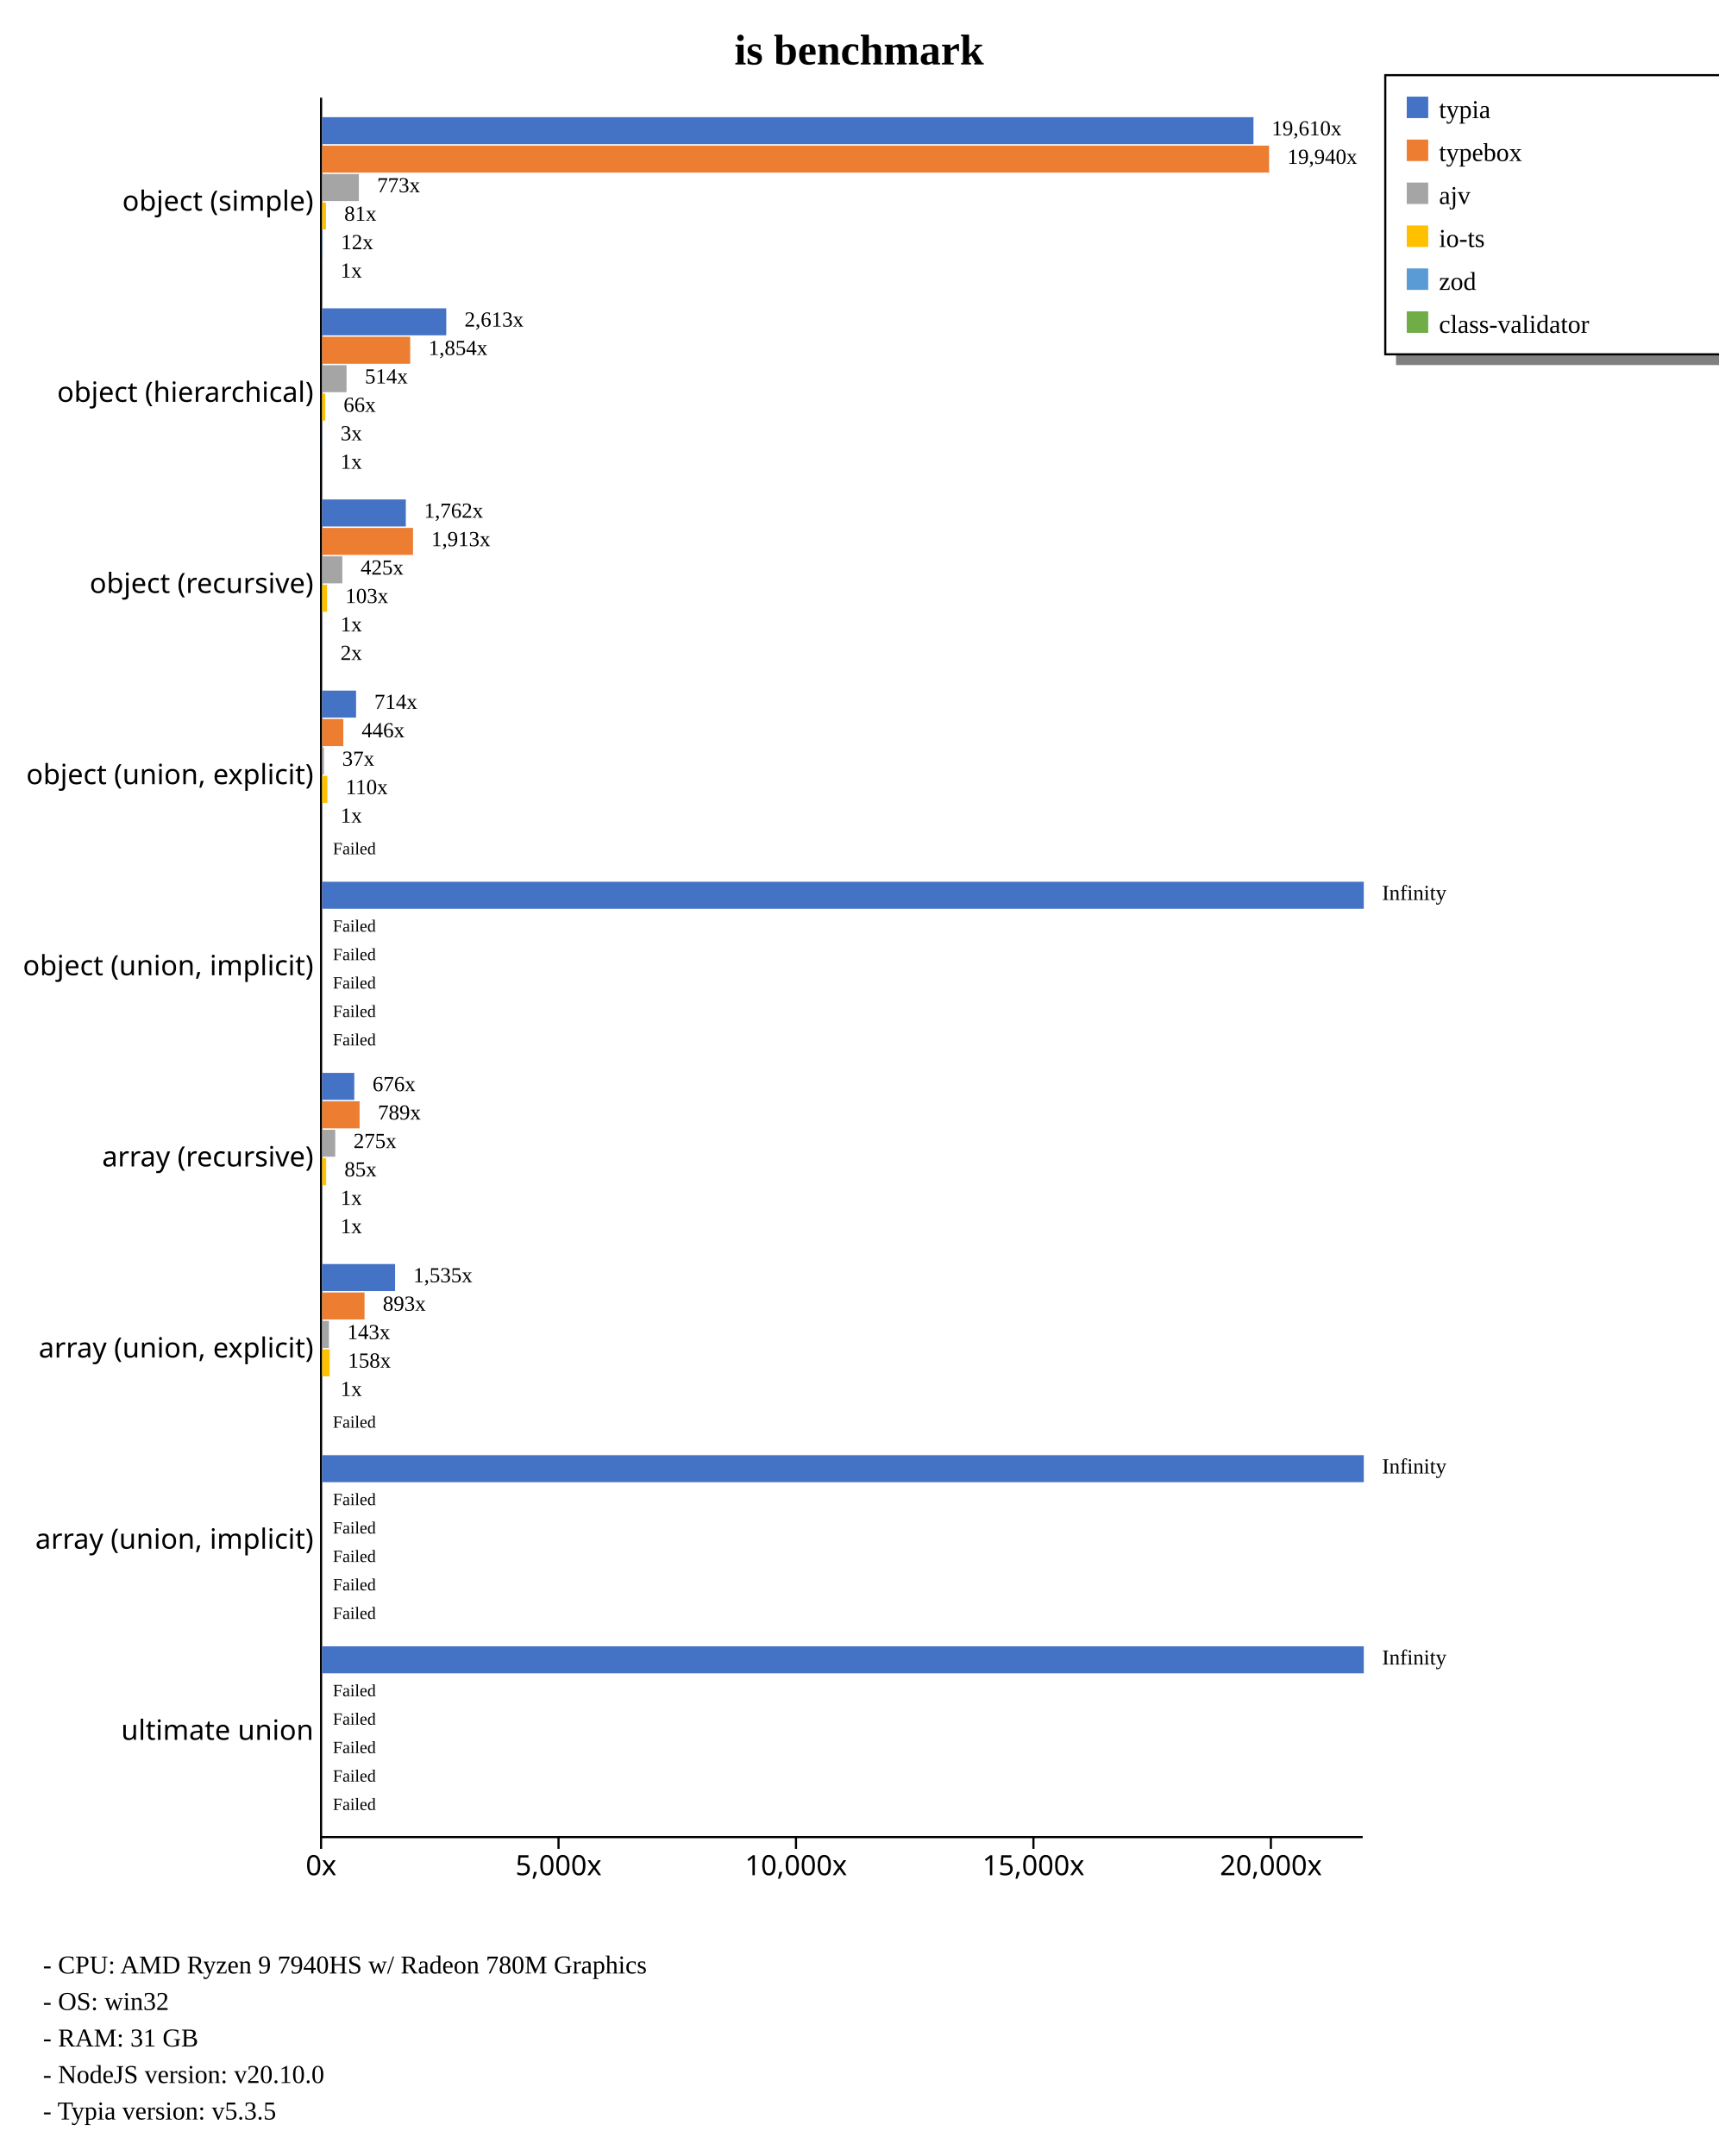
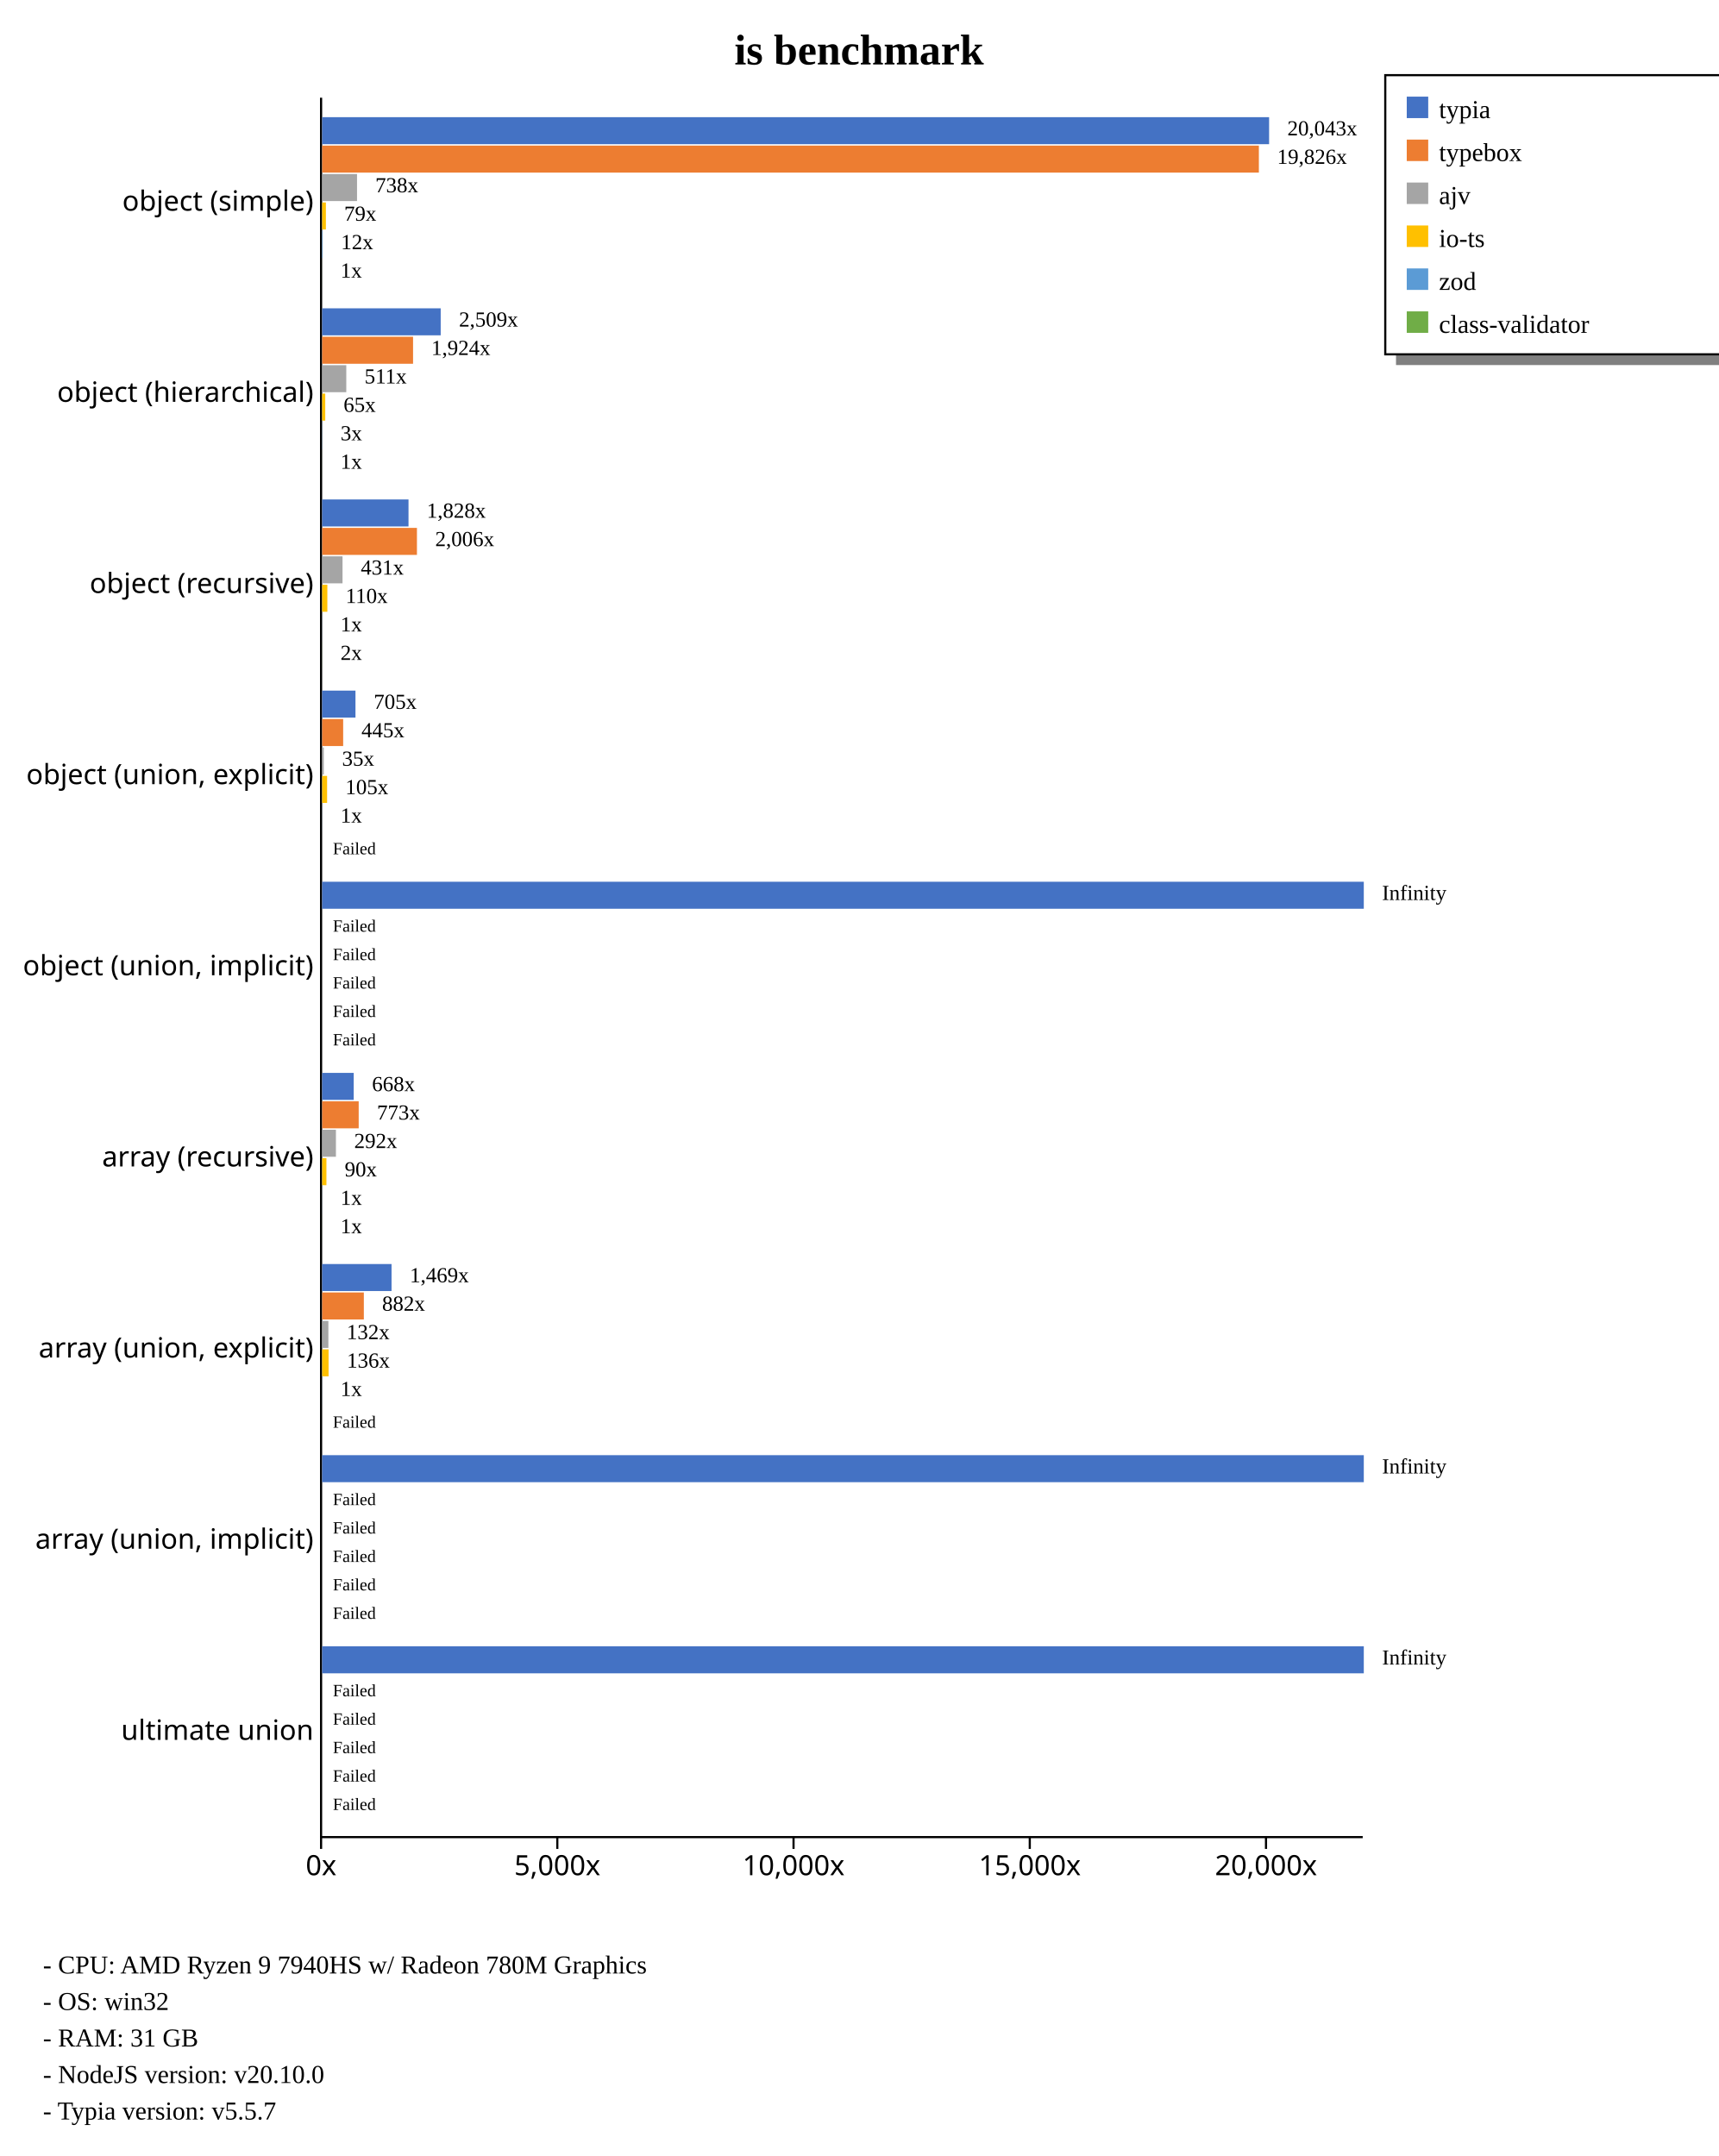
<svg xmlns="http://www.w3.org/2000/svg" width="800" height="1004" style="background-color: white;">
  <g class="y axis" transform="translate(149,45)" fill="none" font-size="10" font-family="sans-serif" text-anchor="end" style="font-size: 13px;">
    <path class="domain" stroke="currentColor" d="M0.5,0.5V810.5" />
    <g class="tick" opacity="1" transform="translate(0,48.95604)" style="font-size: 13px;">
      <line stroke="currentColor" x2="0" />
      <text fill="currentColor" x="-3" dy="0.32em">object (simple)    </text>
    </g>
    <g class="tick" opacity="1" transform="translate(0,137.967)" style="font-size: 13px;">
      <line stroke="currentColor" x2="0" />
      <text fill="currentColor" x="-3" dy="0.32em">object (hierarchical)    </text>
    </g>
    <g class="tick" opacity="1" transform="translate(0,226.978)" style="font-size: 13px;">
      <line stroke="currentColor" x2="0" />
      <text fill="currentColor" x="-3" dy="0.32em">object (recursive)    </text>
    </g>
    <g class="tick" opacity="1" transform="translate(0,315.989)" style="font-size: 13px;">
      <line stroke="currentColor" x2="0" />
      <text fill="currentColor" x="-3" dy="0.32em">object (union, explicit)    </text>
    </g>
    <g class="tick" opacity="1" transform="translate(0,405)" style="font-size: 13px;">
      <line stroke="currentColor" x2="0" />
      <text fill="currentColor" x="-3" dy="0.32em">object (union, implicit)    </text>
    </g>
    <g class="tick" opacity="1" transform="translate(0,494.011)" style="font-size: 13px;">
      <line stroke="currentColor" x2="0" />
      <text fill="currentColor" x="-3" dy="0.32em">array (recursive)    </text>
    </g>
    <g class="tick" opacity="1" transform="translate(0,583.022)" style="font-size: 13px;">
      <line stroke="currentColor" x2="0" />
      <text fill="currentColor" x="-3" dy="0.32em">array (union, explicit)    </text>
    </g>
    <g class="tick" opacity="1" transform="translate(0,672.033)" style="font-size: 13px;">
      <line stroke="currentColor" x2="0" />
      <text fill="currentColor" x="-3" dy="0.32em">array (union, implicit)    </text>
    </g>
    <g class="tick" opacity="1" transform="translate(0,761.044)" style="font-size: 13px;">
      <line stroke="currentColor" x2="0" />
      <text fill="currentColor" x="-3" dy="0.32em">ultimate union    </text>
    </g>
  </g>
  <g class="x axis" transform="translate(149,855)" fill="none" font-size="10" font-family="sans-serif" text-anchor="middle" style="font-size: 13px;">
    <path class="domain" stroke="currentColor" d="M0.5,0.5H485.5" />
    <g class="tick" opacity="1" transform="translate(0.5,0)" style="font-size: 13px;">
      <line stroke="currentColor" y2="6" />
      <text fill="currentColor" y="9" dy="0.71em">0x</text>
    </g>
-     <g class="tick" opacity="1" transform="translate(111.0604,0)" style="font-size: 13px;">
+     <g class="tick" opacity="1" transform="translate(110.4917,0)" style="font-size: 13px;">
      <line stroke="currentColor" y2="6" />
      <text fill="currentColor" y="9" dy="0.71em">5,000x</text>
    </g>
-     <g class="tick" opacity="1" transform="translate(221.6208,0)" style="font-size: 13px;">
+     <g class="tick" opacity="1" transform="translate(220.4835,0)" style="font-size: 13px;">
      <line stroke="currentColor" y2="6" />
      <text fill="currentColor" y="9" dy="0.71em">10,000x</text>
    </g>
-     <g class="tick" opacity="1" transform="translate(332.1811,0)" style="font-size: 13px;">
+     <g class="tick" opacity="1" transform="translate(330.4752,0)" style="font-size: 13px;">
      <line stroke="currentColor" y2="6" />
      <text fill="currentColor" y="9" dy="0.71em">15,000x</text>
    </g>
-     <g class="tick" opacity="1" transform="translate(442.7415,0)" style="font-size: 13px;">
+     <g class="tick" opacity="1" transform="translate(440.467,0)" style="font-size: 13px;">
      <line stroke="currentColor" y2="6" />
      <text fill="currentColor" y="9" dy="0.71em">20,000x</text>
    </g>
  </g>
  <text transform="translate(400, 30)" style="text-anchor: middle; font-size: 20px; font-weight: bold;">is benchmark</text>
  <rect x="650" y="165" width="230" height="5" fill="gray" />
  <rect x="645" y="35" width="230" height="130" fill="none" stroke="black" />
  <rect x="655" y="45" width="10" height="10" style="fill: #4472c4;" />
  <text x="670" y="55" style="font-size: 12px;">typia</text>
  <rect x="655" y="65" width="10" height="10" style="fill: #ed7d31;" />
  <text x="670" y="75" style="font-size: 12px;">typebox</text>
  <rect x="655" y="85" width="10" height="10" style="fill: #a5a5a5;" />
  <text x="670" y="95" style="font-size: 12px;">ajv</text>
  <rect x="655" y="105" width="10" height="10" style="fill: #ffc000;" />
  <text x="670" y="115" style="font-size: 12px;">io-ts</text>
  <rect x="655" y="125" width="10" height="10" style="fill: #5b9bd5;" />
  <text x="670" y="135" style="font-size: 12px;">zod</text>
  <rect x="655" y="145" width="10" height="10" style="fill: #70ad47;" />
  <text x="670" y="155" style="font-size: 12px;">class-validator</text>
  <text x="20" y="919" style="font-size: 12px;">  - CPU: AMD Ryzen 9 7940HS w/ Radeon 780M Graphics</text>
  <text x="20" y="936" style="font-size: 12px;">  - OS: win32</text>
  <text x="20" y="953" style="font-size: 12px;">  - RAM: 31 GB</text>
  <text x="20" y="970" style="font-size: 12px;">  - NodeJS version: v20.10.0</text>
-   <text x="20" y="987" style="font-size: 12px;">  - Typia version: v5.3.5</text>
+   <text x="20" y="987" style="font-size: 12px;">  - Typia version: v5.5.7</text>
  <g style="font-size: 13px;">
    <g style="font-size: 13px;">
-       <rect x="150" y="54.563" width="433.629" height="12.579" fill="#4472c4" />
-       <rect x="150" y="67.804" width="440.909" height="12.579" fill="#ed7d31" />
-       <rect x="150" y="81.046" width="17.092" height="12.579" fill="#a5a5a5" />
-       <rect x="150" y="94.287" width="1.798" height="12.579" fill="#ffc000" />
-       <rect x="150" y="107.528" width="0.267" height="12.579" fill="#5b9bd5" />
+       <rect x="150" y="54.563" width="440.909" height="12.579" fill="#4472c4" />
+       <rect x="150" y="67.804" width="436.147" height="12.579" fill="#ed7d31" />
+       <rect x="150" y="81.046" width="16.241" height="12.579" fill="#a5a5a5" />
+       <rect x="150" y="94.287" width="1.742" height="12.579" fill="#ffc000" />
+       <rect x="150" y="107.528" width="0.257" height="12.579" fill="#5b9bd5" />
      <rect x="150" y="120.77" width="0.022" height="12.579" fill="#70ad47" />
-       <text class="label" x="592.129" y="63.063" font-size="10px">19,610x</text>
-       <text class="label" x="599.409" y="76.304" font-size="10px">19,940x</text>
-       <text class="label" x="175.592" y="89.546" font-size="10px">773x</text>
-       <text class="label" x="160.298" y="102.787" font-size="10px">81x</text>
-       <text class="label" x="158.767" y="116.028" font-size="10px">12x</text>
+       <text class="label" x="599.409" y="63.063" font-size="10px">20,043x</text>
+       <text class="label" x="594.647" y="76.304" font-size="10px">19,826x</text>
+       <text class="label" x="174.741" y="89.546" font-size="10px">738x</text>
+       <text class="label" x="160.242" y="102.787" font-size="10px">79x</text>
+       <text class="label" x="158.757" y="116.028" font-size="10px">12x</text>
      <text class="label" x="158.522" y="129.27" font-size="10px">1x</text>
-       <text class="label" x="588.629" y="64.563" font-size="8px" />
-       <text class="label" x="595.909" y="77.804" font-size="8px" />
-       <text class="label" x="172.092" y="91.046" font-size="8px" />
-       <text class="label" x="156.798" y="104.287" font-size="8px" />
-       <text class="label" x="155.267" y="117.528" font-size="8px" />
+       <text class="label" x="595.909" y="64.563" font-size="8px" />
+       <text class="label" x="591.147" y="77.804" font-size="8px" />
+       <text class="label" x="171.241" y="91.046" font-size="8px" />
+       <text class="label" x="156.742" y="104.287" font-size="8px" />
+       <text class="label" x="155.257" y="117.528" font-size="8px" />
      <text class="label" x="155.022" y="130.77" font-size="8px" />
    </g>
    <g style="font-size: 13px;">
-       <rect x="150" y="143.574" width="57.783" height="12.579" fill="#4472c4" />
-       <rect x="150" y="156.815" width="40.987" height="12.579" fill="#ed7d31" />
-       <rect x="150" y="170.057" width="11.368" height="12.579" fill="#a5a5a5" />
-       <rect x="150" y="183.298" width="1.455" height="12.579" fill="#ffc000" />
-       <rect x="150" y="196.539" width="0.072" height="12.579" fill="#5b9bd5" />
+       <rect x="150" y="143.574" width="55.195" height="12.579" fill="#4472c4" />
+       <rect x="150" y="156.815" width="42.326" height="12.579" fill="#ed7d31" />
+       <rect x="150" y="170.057" width="11.234" height="12.579" fill="#a5a5a5" />
+       <rect x="150" y="183.298" width="1.438" height="12.579" fill="#ffc000" />
+       <rect x="150" y="196.539" width="0.073" height="12.579" fill="#5b9bd5" />
      <rect x="150" y="209.781" width="0.022" height="12.579" fill="#70ad47" />
-       <text class="label" x="216.283" y="152.074" font-size="10px">2,613x</text>
-       <text class="label" x="199.487" y="165.315" font-size="10px">1,854x</text>
-       <text class="label" x="169.868" y="178.557" font-size="10px">514x</text>
-       <text class="label" x="159.955" y="191.798" font-size="10px">66x</text>
-       <text class="label" x="158.572" y="205.039" font-size="10px">3x</text>
+       <text class="label" x="213.695" y="152.074" font-size="10px">2,509x</text>
+       <text class="label" x="200.826" y="165.315" font-size="10px">1,924x</text>
+       <text class="label" x="169.734" y="178.557" font-size="10px">511x</text>
+       <text class="label" x="159.938" y="191.798" font-size="10px">65x</text>
+       <text class="label" x="158.573" y="205.039" font-size="10px">3x</text>
      <text class="label" x="158.522" y="218.281" font-size="10px">1x</text>
-       <text class="label" x="212.783" y="153.574" font-size="8px" />
-       <text class="label" x="195.987" y="166.815" font-size="8px" />
-       <text class="label" x="166.368" y="180.057" font-size="8px" />
-       <text class="label" x="156.455" y="193.298" font-size="8px" />
-       <text class="label" x="155.072" y="206.539" font-size="8px" />
+       <text class="label" x="210.195" y="153.574" font-size="8px" />
+       <text class="label" x="197.326" y="166.815" font-size="8px" />
+       <text class="label" x="166.234" y="180.057" font-size="8px" />
+       <text class="label" x="156.438" y="193.298" font-size="8px" />
+       <text class="label" x="155.073" y="206.539" font-size="8px" />
      <text class="label" x="155.022" y="219.781" font-size="8px" />
    </g>
    <g style="font-size: 13px;">
-       <rect x="150" y="232.585" width="38.956" height="12.579" fill="#4472c4" />
-       <rect x="150" y="245.826" width="42.307" height="12.579" fill="#ed7d31" />
-       <rect x="150" y="259.068" width="9.396" height="12.579" fill="#a5a5a5" />
-       <rect x="150" y="272.309" width="2.286" height="12.579" fill="#ffc000" />
+       <rect x="150" y="232.585" width="40.208" height="12.579" fill="#4472c4" />
+       <rect x="150" y="245.826" width="44.133" height="12.579" fill="#ed7d31" />
+       <rect x="150" y="259.068" width="9.483" height="12.579" fill="#a5a5a5" />
+       <rect x="150" y="272.309" width="2.418" height="12.579" fill="#ffc000" />
      <rect x="150" y="285.55" width="0.022" height="12.579" fill="#5b9bd5" />
      <rect x="150" y="298.792" width="0.036" height="12.579" fill="#70ad47" />
-       <text class="label" x="197.456" y="241.085" font-size="10px">1,762x</text>
-       <text class="label" x="200.807" y="254.326" font-size="10px">1,913x</text>
-       <text class="label" x="167.896" y="267.568" font-size="10px">425x</text>
-       <text class="label" x="160.786" y="280.809" font-size="10px">103x</text>
+       <text class="label" x="198.708" y="241.085" font-size="10px">1,828x</text>
+       <text class="label" x="202.633" y="254.326" font-size="10px">2,006x</text>
+       <text class="label" x="167.983" y="267.568" font-size="10px">431x</text>
+       <text class="label" x="160.918" y="280.809" font-size="10px">110x</text>
      <text class="label" x="158.522" y="294.05" font-size="10px">1x</text>
      <text class="label" x="158.536" y="307.292" font-size="10px">2x</text>
-       <text class="label" x="193.956" y="242.585" font-size="8px" />
-       <text class="label" x="197.307" y="255.826" font-size="8px" />
-       <text class="label" x="164.396" y="269.068" font-size="8px" />
-       <text class="label" x="157.286" y="282.309" font-size="8px" />
+       <text class="label" x="195.208" y="242.585" font-size="8px" />
+       <text class="label" x="199.133" y="255.826" font-size="8px" />
+       <text class="label" x="164.483" y="269.068" font-size="8px" />
+       <text class="label" x="157.418" y="282.309" font-size="8px" />
      <text class="label" x="155.022" y="295.55" font-size="8px" />
      <text class="label" x="155.036" y="308.792" font-size="8px" />
    </g>
    <g style="font-size: 13px;">
-       <rect x="150" y="321.596" width="15.79" height="12.579" fill="#4472c4" />
-       <rect x="150" y="334.837" width="9.855" height="12.579" fill="#ed7d31" />
-       <rect x="150" y="348.079" width="0.825" height="12.579" fill="#a5a5a5" />
-       <rect x="150" y="361.32" width="2.427" height="12.579" fill="#ffc000" />
+       <rect x="150" y="321.596" width="15.513" height="12.579" fill="#4472c4" />
+       <rect x="150" y="334.837" width="9.781" height="12.579" fill="#ed7d31" />
+       <rect x="150" y="348.079" width="0.761" height="12.579" fill="#a5a5a5" />
+       <rect x="150" y="361.32" width="2.299" height="12.579" fill="#ffc000" />
      <rect x="150" y="374.561" width="0.022" height="12.579" fill="#5b9bd5" />
      <rect x="150" y="387.803" width="0" height="12.579" fill="#70ad47" />
-       <text class="label" x="174.29" y="330.096" font-size="10px">714x</text>
-       <text class="label" x="168.355" y="343.337" font-size="10px">446x</text>
-       <text class="label" x="159.325" y="356.579" font-size="10px">37x</text>
-       <text class="label" x="160.927" y="369.82" font-size="10px">110x</text>
+       <text class="label" x="174.013" y="330.096" font-size="10px">705x</text>
+       <text class="label" x="168.281" y="343.337" font-size="10px">445x</text>
+       <text class="label" x="159.261" y="356.579" font-size="10px">35x</text>
+       <text class="label" x="160.799" y="369.82" font-size="10px">105x</text>
      <text class="label" x="158.522" y="383.061" font-size="10px">1x</text>
      <text class="label" x="158.5" y="396.303" font-size="10px" />
-       <text class="label" x="170.79" y="331.596" font-size="8px" />
-       <text class="label" x="164.855" y="344.837" font-size="8px" />
-       <text class="label" x="155.825" y="358.079" font-size="8px" />
-       <text class="label" x="157.427" y="371.32" font-size="8px" />
+       <text class="label" x="170.513" y="331.596" font-size="8px" />
+       <text class="label" x="164.781" y="344.837" font-size="8px" />
+       <text class="label" x="155.761" y="358.079" font-size="8px" />
+       <text class="label" x="157.299" y="371.32" font-size="8px" />
      <text class="label" x="155.022" y="384.561" font-size="8px" />
      <text class="label" x="155" y="397.803" font-size="8px">Failed</text>
    </g>
    <g style="font-size: 13px;">
      <rect x="150" y="410.607" width="485" height="12.579" fill="#4472c4" />
      <rect x="150" y="423.848" width="0" height="12.579" fill="#ed7d31" />
      <rect x="150" y="437.09" width="0" height="12.579" fill="#a5a5a5" />
      <rect x="150" y="450.331" width="0" height="12.579" fill="#ffc000" />
      <rect x="150" y="463.572" width="0" height="12.579" fill="#5b9bd5" />
      <rect x="150" y="476.814" width="0" height="12.579" fill="#70ad47" />
      <text class="label" x="643.5" y="419.107" font-size="10px">Infinity</text>
      <text class="label" x="158.5" y="432.348" font-size="10px" />
      <text class="label" x="158.5" y="445.59" font-size="10px" />
      <text class="label" x="158.5" y="458.831" font-size="10px" />
      <text class="label" x="158.5" y="472.072" font-size="10px" />
      <text class="label" x="158.5" y="485.314" font-size="10px" />
      <text class="label" x="640" y="420.607" font-size="8px" />
      <text class="label" x="155" y="433.848" font-size="8px">Failed</text>
      <text class="label" x="155" y="447.09" font-size="8px">Failed</text>
      <text class="label" x="155" y="460.331" font-size="8px">Failed</text>
      <text class="label" x="155" y="473.572" font-size="8px">Failed</text>
      <text class="label" x="155" y="486.814" font-size="8px">Failed</text>
    </g>
    <g style="font-size: 13px;">
-       <rect x="150" y="499.618" width="14.953" height="12.579" fill="#4472c4" />
-       <rect x="150" y="512.859" width="17.436" height="12.579" fill="#ed7d31" />
-       <rect x="150" y="526.101" width="6.091" height="12.579" fill="#a5a5a5" />
-       <rect x="150" y="539.342" width="1.87" height="12.579" fill="#ffc000" />
-       <rect x="150" y="552.583" width="0.023" height="12.579" fill="#5b9bd5" />
-       <rect x="150" y="565.825" width="0.022" height="12.579" fill="#70ad47" />
-       <text class="label" x="173.453" y="508.118" font-size="10px">676x</text>
-       <text class="label" x="175.936" y="521.359" font-size="10px">789x</text>
-       <text class="label" x="164.591" y="534.601" font-size="10px">275x</text>
-       <text class="label" x="160.37" y="547.842" font-size="10px">85x</text>
-       <text class="label" x="158.523" y="561.083" font-size="10px">1x</text>
-       <text class="label" x="158.522" y="574.325" font-size="10px">1x</text>
-       <text class="label" x="169.953" y="509.618" font-size="8px" />
-       <text class="label" x="172.436" y="522.859" font-size="8px" />
-       <text class="label" x="161.091" y="536.101" font-size="8px" />
-       <text class="label" x="156.87" y="549.342" font-size="8px" />
-       <text class="label" x="155.023" y="562.583" font-size="8px" />
-       <text class="label" x="155.022" y="575.825" font-size="8px" />
-     </g>
-     <g style="font-size: 13px;">
-       <rect x="150" y="588.629" width="33.949" height="12.579" fill="#4472c4" />
-       <rect x="150" y="601.87" width="19.735" height="12.579" fill="#ed7d31" />
-       <rect x="150" y="615.112" width="3.158" height="12.579" fill="#a5a5a5" />
-       <rect x="150" y="628.353" width="3.494" height="12.579" fill="#ffc000" />
+       <rect x="150" y="499.618" width="14.694" height="12.579" fill="#4472c4" />
+       <rect x="150" y="512.859" width="17.012" height="12.579" fill="#ed7d31" />
+       <rect x="150" y="526.101" width="6.413" height="12.579" fill="#a5a5a5" />
+       <rect x="150" y="539.342" width="1.986" height="12.579" fill="#ffc000" />
+       <rect x="150" y="552.583" width="0.022" height="12.579" fill="#5b9bd5" />
+       <rect x="150" y="565.825" width="0.023" height="12.579" fill="#70ad47" />
+       <text class="label" x="173.194" y="508.118" font-size="10px">668x</text>
+       <text class="label" x="175.512" y="521.359" font-size="10px">773x</text>
+       <text class="label" x="164.913" y="534.601" font-size="10px">292x</text>
+       <text class="label" x="160.486" y="547.842" font-size="10px">90x</text>
+       <text class="label" x="158.522" y="561.083" font-size="10px">1x</text>
+       <text class="label" x="158.523" y="574.325" font-size="10px">1x</text>
+       <text class="label" x="169.694" y="509.618" font-size="8px" />
+       <text class="label" x="172.012" y="522.859" font-size="8px" />
+       <text class="label" x="161.413" y="536.101" font-size="8px" />
+       <text class="label" x="156.986" y="549.342" font-size="8px" />
+       <text class="label" x="155.022" y="562.583" font-size="8px" />
+       <text class="label" x="155.023" y="575.825" font-size="8px" />
+     </g>
+     <g style="font-size: 13px;">
+       <rect x="150" y="588.629" width="32.306" height="12.579" fill="#4472c4" />
+       <rect x="150" y="601.87" width="19.408" height="12.579" fill="#ed7d31" />
+       <rect x="150" y="615.112" width="2.897" height="12.579" fill="#a5a5a5" />
+       <rect x="150" y="628.353" width="2.989" height="12.579" fill="#ffc000" />
      <rect x="150" y="641.594" width="0.022" height="12.579" fill="#5b9bd5" />
      <rect x="150" y="654.836" width="0" height="12.579" fill="#70ad47" />
-       <text class="label" x="192.449" y="597.129" font-size="10px">1,535x</text>
-       <text class="label" x="178.235" y="610.37" font-size="10px">893x</text>
-       <text class="label" x="161.658" y="623.612" font-size="10px">143x</text>
-       <text class="label" x="161.994" y="636.853" font-size="10px">158x</text>
+       <text class="label" x="190.806" y="597.129" font-size="10px">1,469x</text>
+       <text class="label" x="177.908" y="610.37" font-size="10px">882x</text>
+       <text class="label" x="161.397" y="623.612" font-size="10px">132x</text>
+       <text class="label" x="161.489" y="636.853" font-size="10px">136x</text>
      <text class="label" x="158.522" y="650.094" font-size="10px">1x</text>
      <text class="label" x="158.5" y="663.336" font-size="10px" />
-       <text class="label" x="188.949" y="598.629" font-size="8px" />
-       <text class="label" x="174.735" y="611.87" font-size="8px" />
-       <text class="label" x="158.158" y="625.112" font-size="8px" />
-       <text class="label" x="158.494" y="638.353" font-size="8px" />
+       <text class="label" x="187.306" y="598.629" font-size="8px" />
+       <text class="label" x="174.408" y="611.87" font-size="8px" />
+       <text class="label" x="157.897" y="625.112" font-size="8px" />
+       <text class="label" x="157.989" y="638.353" font-size="8px" />
      <text class="label" x="155.022" y="651.594" font-size="8px" />
      <text class="label" x="155" y="664.836" font-size="8px">Failed</text>
    </g>
    <g style="font-size: 13px;">
      <rect x="150" y="677.64" width="485" height="12.579" fill="#4472c4" />
      <rect x="150" y="690.881" width="0" height="12.579" fill="#ed7d31" />
      <rect x="150" y="704.123" width="0" height="12.579" fill="#a5a5a5" />
      <rect x="150" y="717.364" width="0" height="12.579" fill="#ffc000" />
      <rect x="150" y="730.605" width="0" height="12.579" fill="#5b9bd5" />
      <rect x="150" y="743.847" width="0" height="12.579" fill="#70ad47" />
      <text class="label" x="643.5" y="686.14" font-size="10px">Infinity</text>
      <text class="label" x="158.5" y="699.381" font-size="10px" />
      <text class="label" x="158.5" y="712.623" font-size="10px" />
      <text class="label" x="158.5" y="725.864" font-size="10px" />
      <text class="label" x="158.5" y="739.105" font-size="10px" />
      <text class="label" x="158.5" y="752.347" font-size="10px" />
      <text class="label" x="640" y="687.64" font-size="8px" />
      <text class="label" x="155" y="700.881" font-size="8px">Failed</text>
      <text class="label" x="155" y="714.123" font-size="8px">Failed</text>
      <text class="label" x="155" y="727.364" font-size="8px">Failed</text>
      <text class="label" x="155" y="740.605" font-size="8px">Failed</text>
      <text class="label" x="155" y="753.847" font-size="8px">Failed</text>
    </g>
    <g style="font-size: 13px;">
      <rect x="150" y="766.651" width="485" height="12.579" fill="#4472c4" />
      <rect x="150" y="779.892" width="0" height="12.579" fill="#ed7d31" />
      <rect x="150" y="793.134" width="0" height="12.579" fill="#a5a5a5" />
      <rect x="150" y="806.375" width="0" height="12.579" fill="#ffc000" />
      <rect x="150" y="819.616" width="0" height="12.579" fill="#5b9bd5" />
      <rect x="150" y="832.858" width="0" height="12.579" fill="#70ad47" />
      <text class="label" x="643.5" y="775.151" font-size="10px">Infinity</text>
      <text class="label" x="158.5" y="788.392" font-size="10px" />
      <text class="label" x="158.5" y="801.634" font-size="10px" />
      <text class="label" x="158.5" y="814.875" font-size="10px" />
      <text class="label" x="158.5" y="828.116" font-size="10px" />
      <text class="label" x="158.5" y="841.358" font-size="10px" />
      <text class="label" x="640" y="776.651" font-size="8px" />
      <text class="label" x="155" y="789.892" font-size="8px">Failed</text>
      <text class="label" x="155" y="803.134" font-size="8px">Failed</text>
      <text class="label" x="155" y="816.375" font-size="8px">Failed</text>
      <text class="label" x="155" y="829.616" font-size="8px">Failed</text>
      <text class="label" x="155" y="842.858" font-size="8px">Failed</text>
    </g>
  </g>
</svg>
